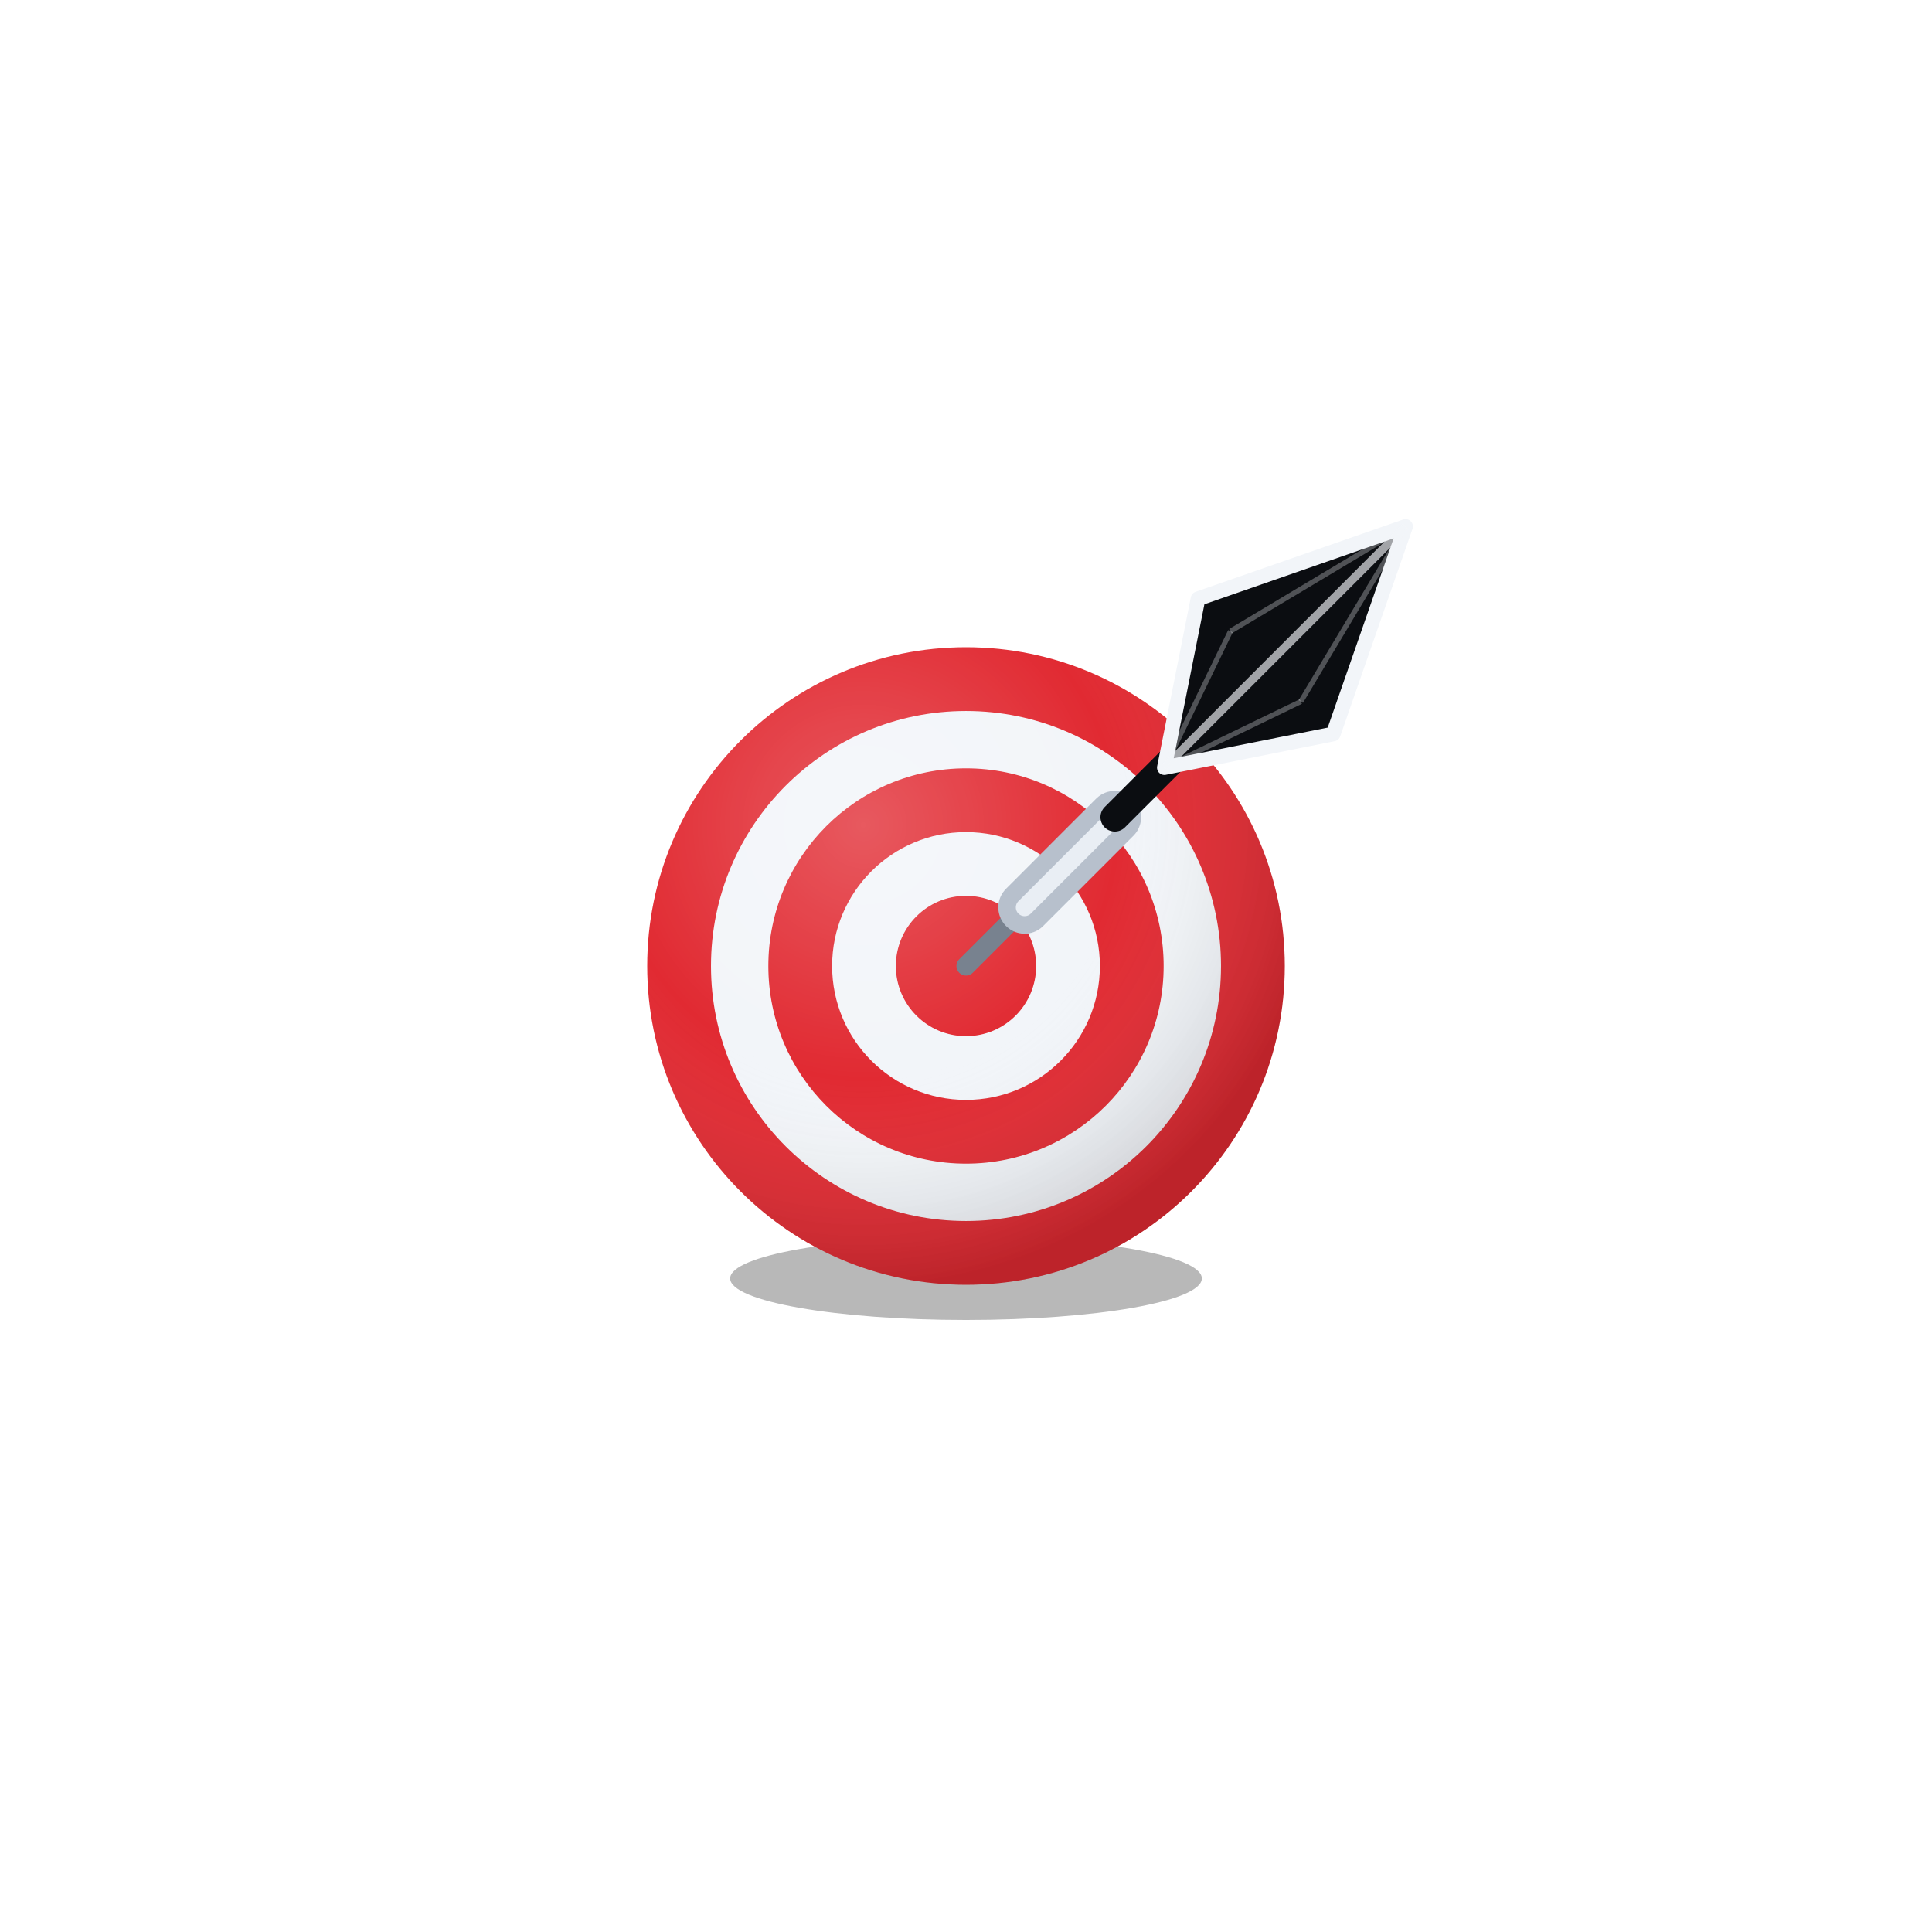
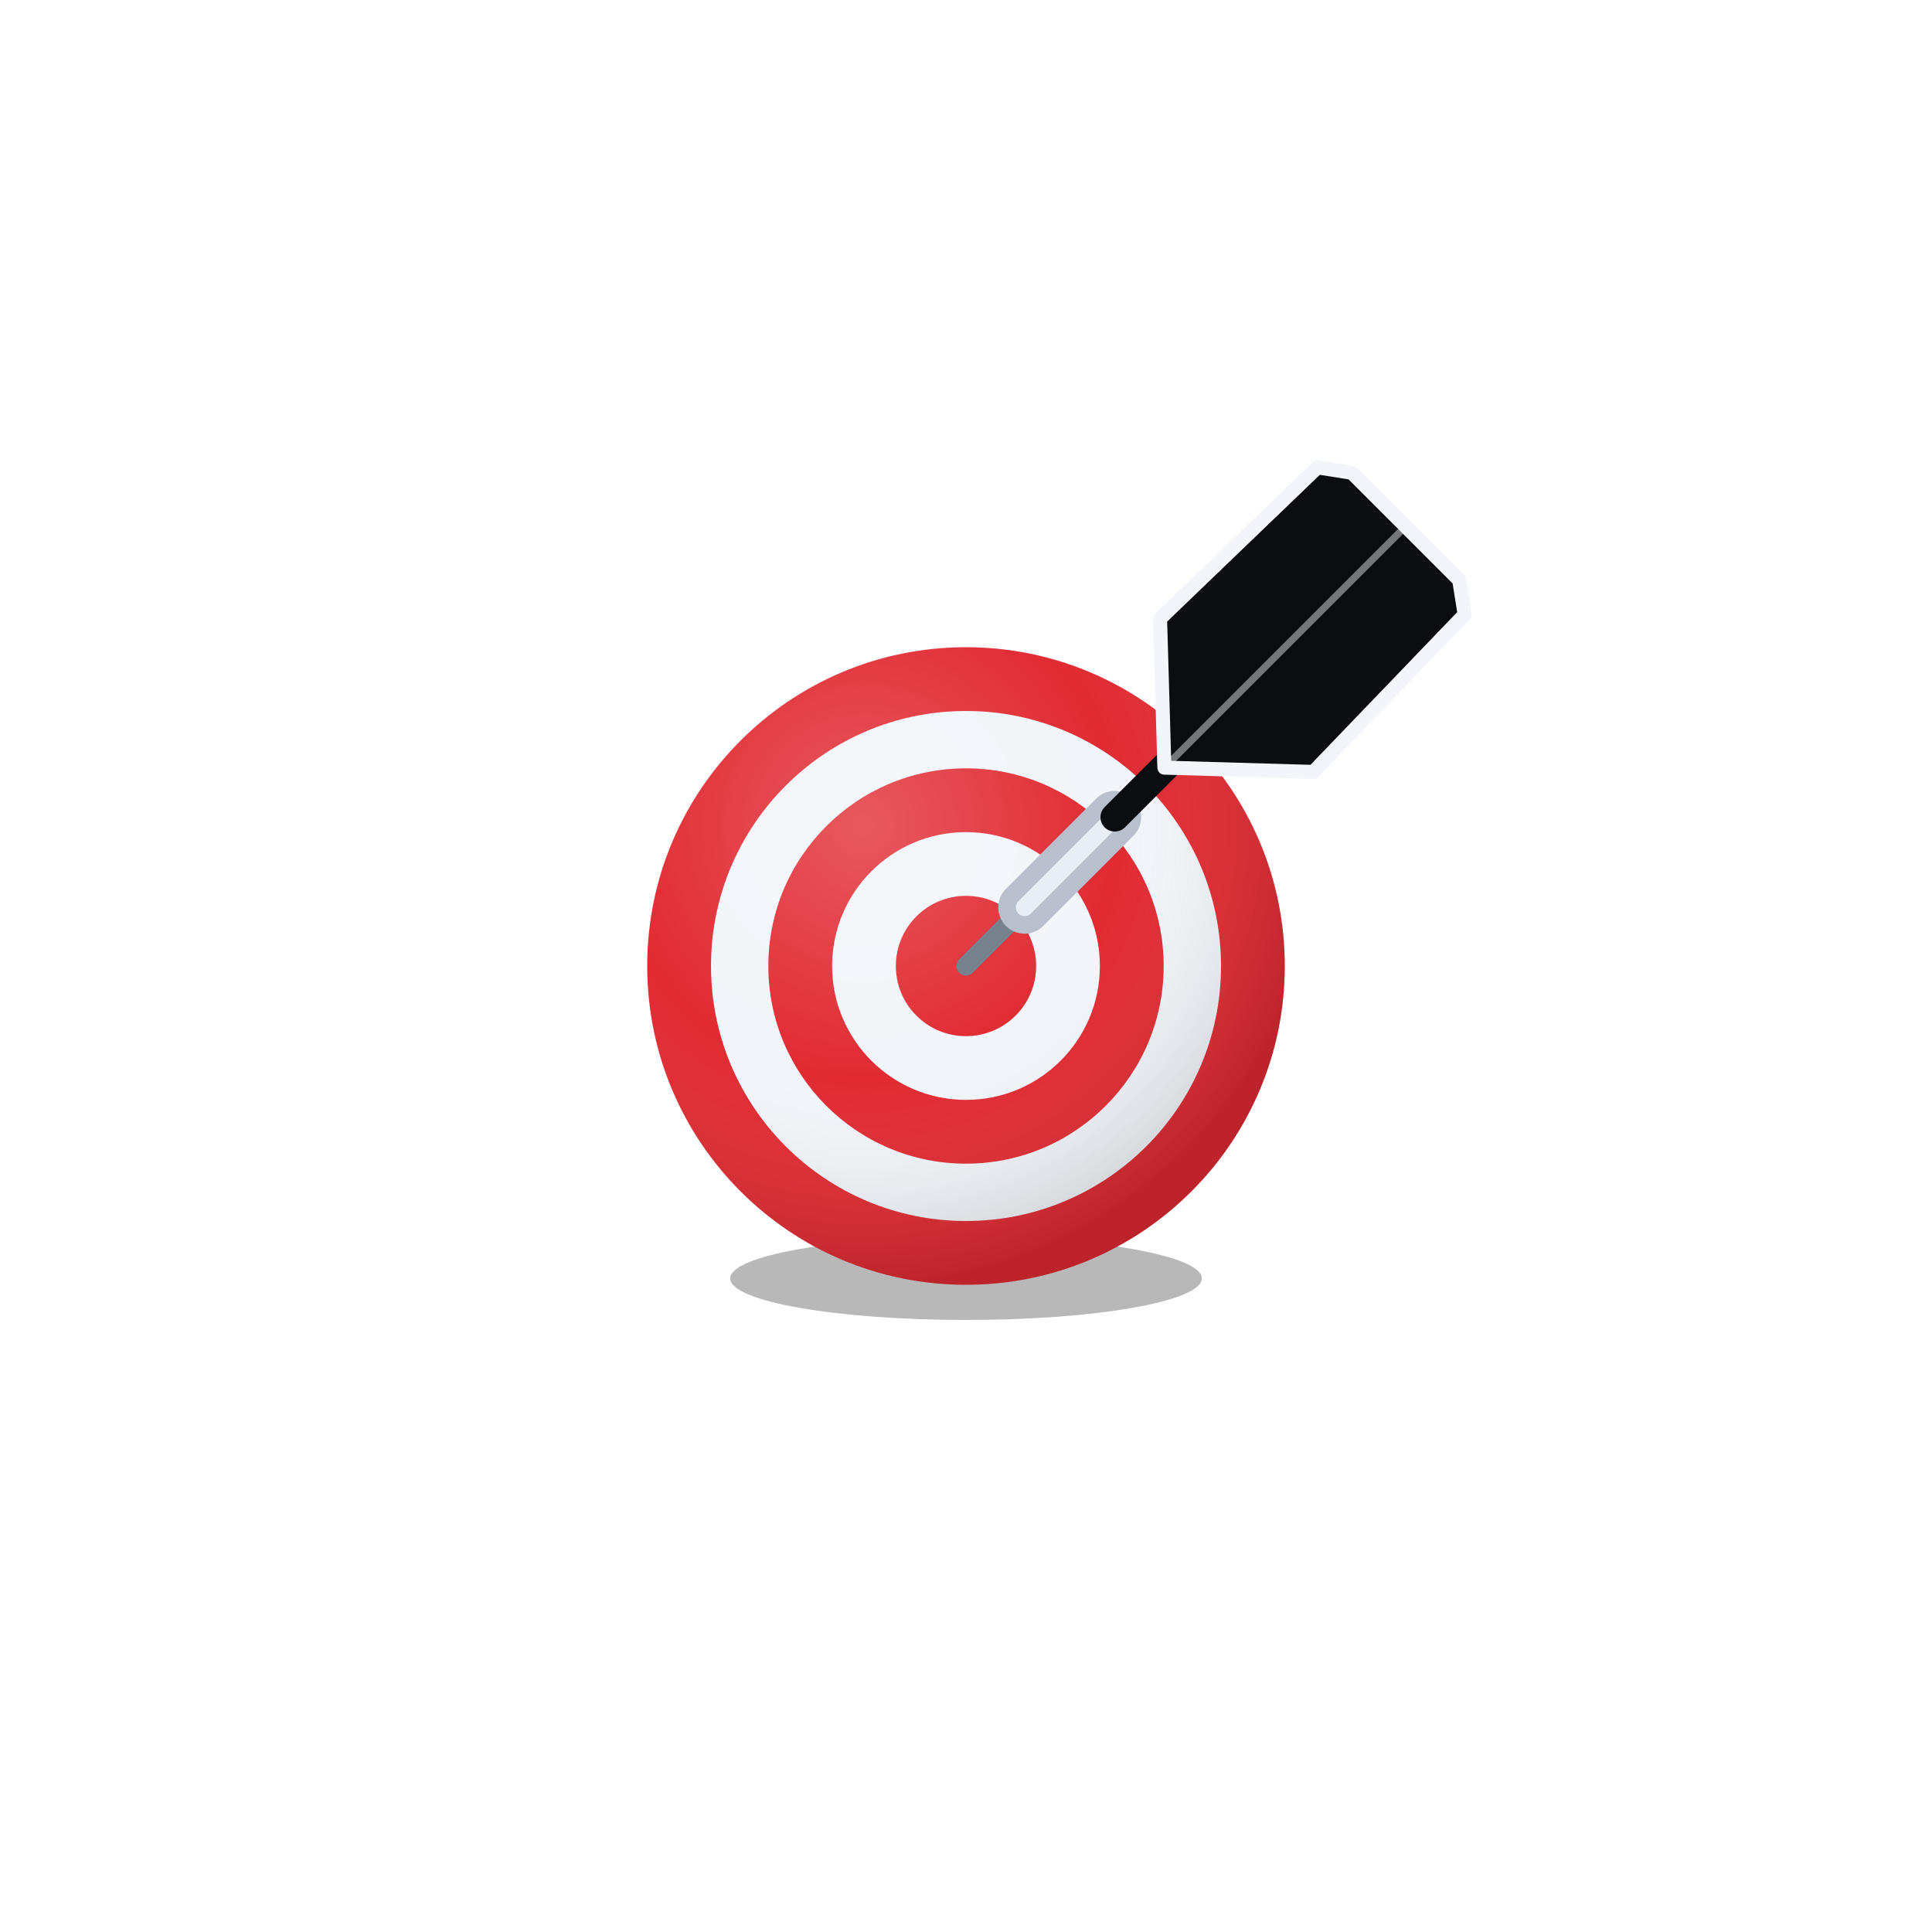
<svg xmlns="http://www.w3.org/2000/svg" viewBox="0 0 512 512" width="512" height="512" role="img" aria-label="Darts TV Guide">
  <defs>
    <radialGradient id="bgg" cx="50%" cy="36%" r="80%">
      <stop offset="0" stop-color="#272c36" />
      <stop offset="1" stop-color="#13161d" />
    </radialGradient>
    <radialGradient id="sheen" cx="34%" cy="28%" r="72%">
      <stop offset="0" stop-color="#fff" stop-opacity=".22" />
      <stop offset="0.55" stop-color="#fff" stop-opacity="0" />
      <stop offset="1" stop-color="#000" stop-opacity=".16" />
    </radialGradient>
  </defs>
  <ellipse cx="256.0" cy="338.8" rx="62.5" ry="11.0" fill="#000" opacity=".28" />
  <circle cx="256.0" cy="256.0" r="84.48" fill="#e12a32" />
  <circle cx="256.0" cy="256.0" r="67.58" fill="#f2f5f9" />
  <circle cx="256.0" cy="256.0" r="52.38" fill="#e12a32" />
  <circle cx="256.0" cy="256.0" r="35.48" fill="#f2f5f9" />
  <circle cx="256.0" cy="256.0" r="18.59" fill="#e12a32" />
  <circle cx="256.0" cy="256.0" r="84.48" fill="url(#sheen)" />
  <line x1="256.00" y1="256.00" x2="271.53" y2="240.47" stroke="#78828f" stroke-width="5.07" stroke-linecap="round" />
  <line x1="271.53" y1="240.47" x2="295.43" y2="216.57" stroke="#b7c0cc" stroke-width="13.94" stroke-linecap="round" />
  <line x1="271.53" y1="240.47" x2="295.43" y2="216.57" stroke="#e9eef4" stroke-width="4.65" stroke-linecap="round" />
  <line x1="295.43" y1="216.57" x2="315.14" y2="196.86" stroke="#0b0d11" stroke-width="7.60" stroke-linecap="round" />
-   <path d="M308.57,203.43 L353.33,194.51 L372.49,139.51 L317.49,158.67 Z" fill="#0b0d11" stroke="#f2f5f9" stroke-width="3.89" stroke-linejoin="round" />
-   <line x1="308.57" y1="203.43" x2="372.49" y2="139.51" stroke="#f2f5f9" stroke-width="2.20" opacity=".65" />
-   <line x1="308.57" y1="203.43" x2="344.73" y2="185.91" stroke="#f2f5f9" stroke-width="1.35" opacity=".30" />
-   <line x1="372.49" y1="139.51" x2="344.73" y2="185.91" stroke="#f2f5f9" stroke-width="1.35" opacity=".30" />
-   <line x1="308.57" y1="203.43" x2="326.09" y2="167.27" stroke="#f2f5f9" stroke-width="1.35" opacity=".30" />
-   <line x1="372.49" y1="139.51" x2="326.09" y2="167.27" stroke="#f2f5f9" stroke-width="1.35" opacity=".30" />
+   <path d="M308.57,203.43 L348.05,204.57 L388.15,162.85 L386.70,153.73 L358.27,125.30 L349.15,123.85 L307.43,163.95 Z" fill="#0b0d11" stroke="#f2f5f9" stroke-width="3.72" stroke-linejoin="round" />
+   <line x1="308.57" y1="203.43" x2="372.49" y2="139.51" stroke="#f2f5f9" stroke-width="1.86" opacity=".45" />
</svg>
